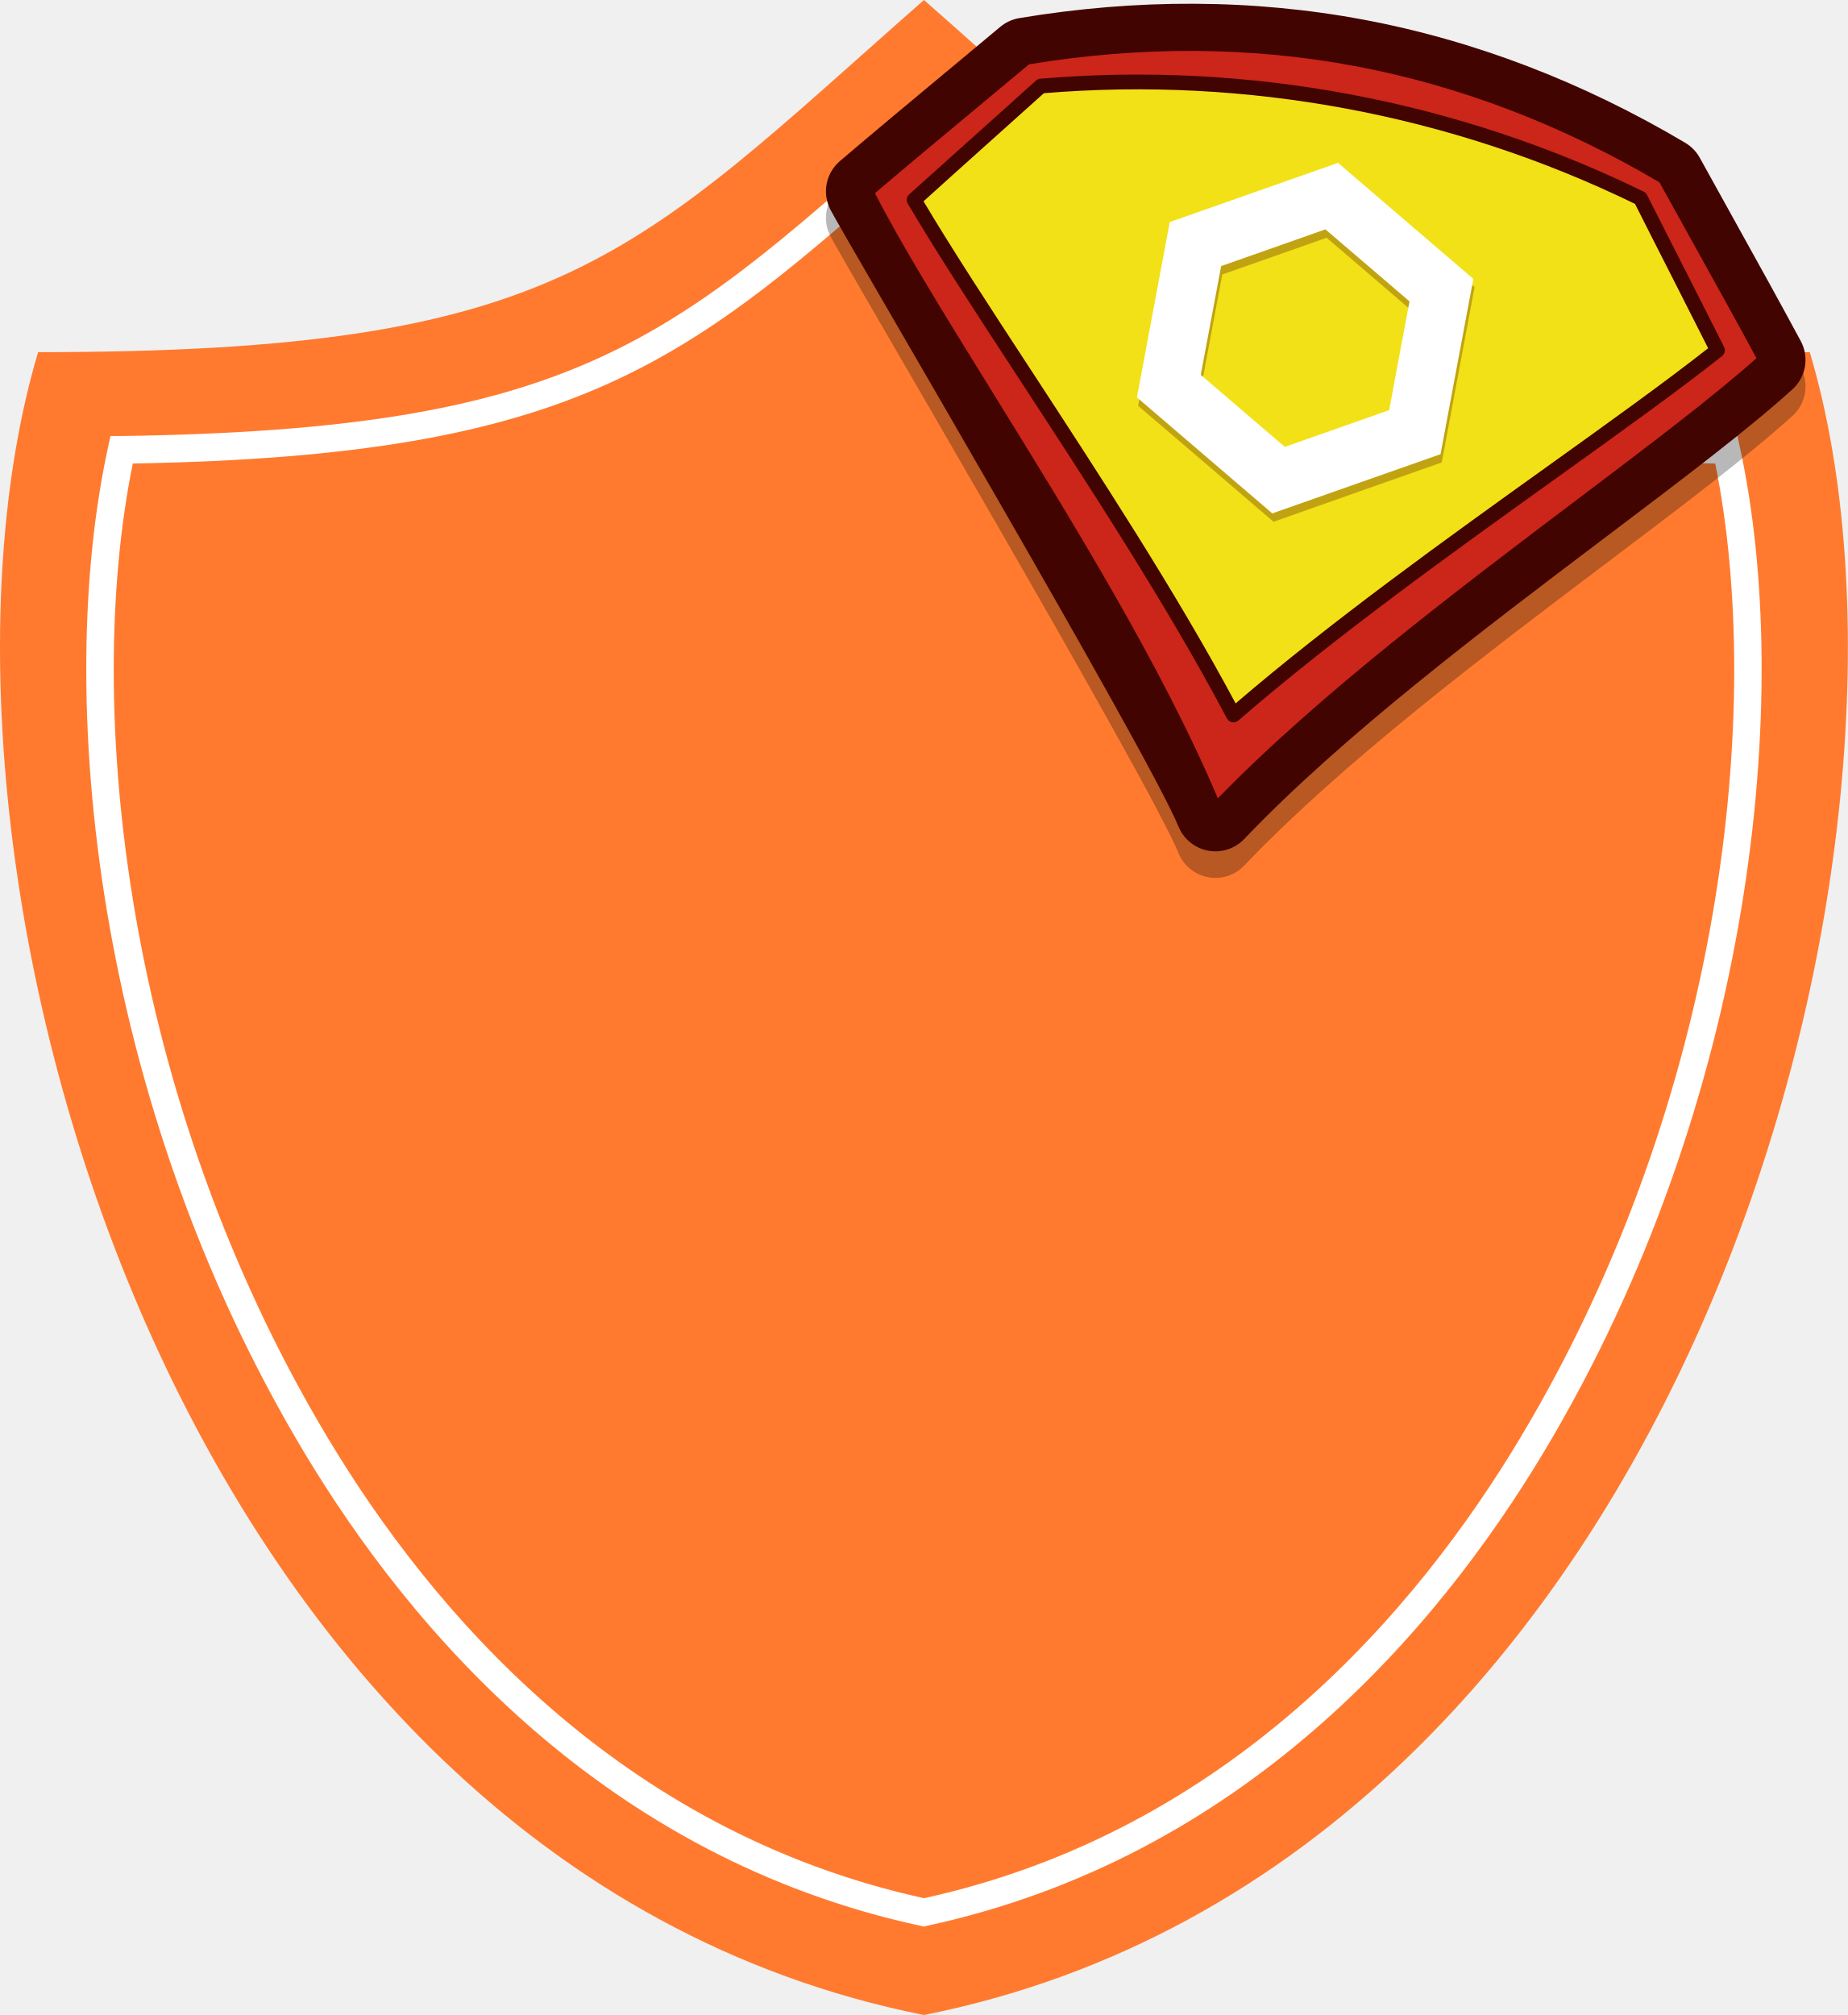
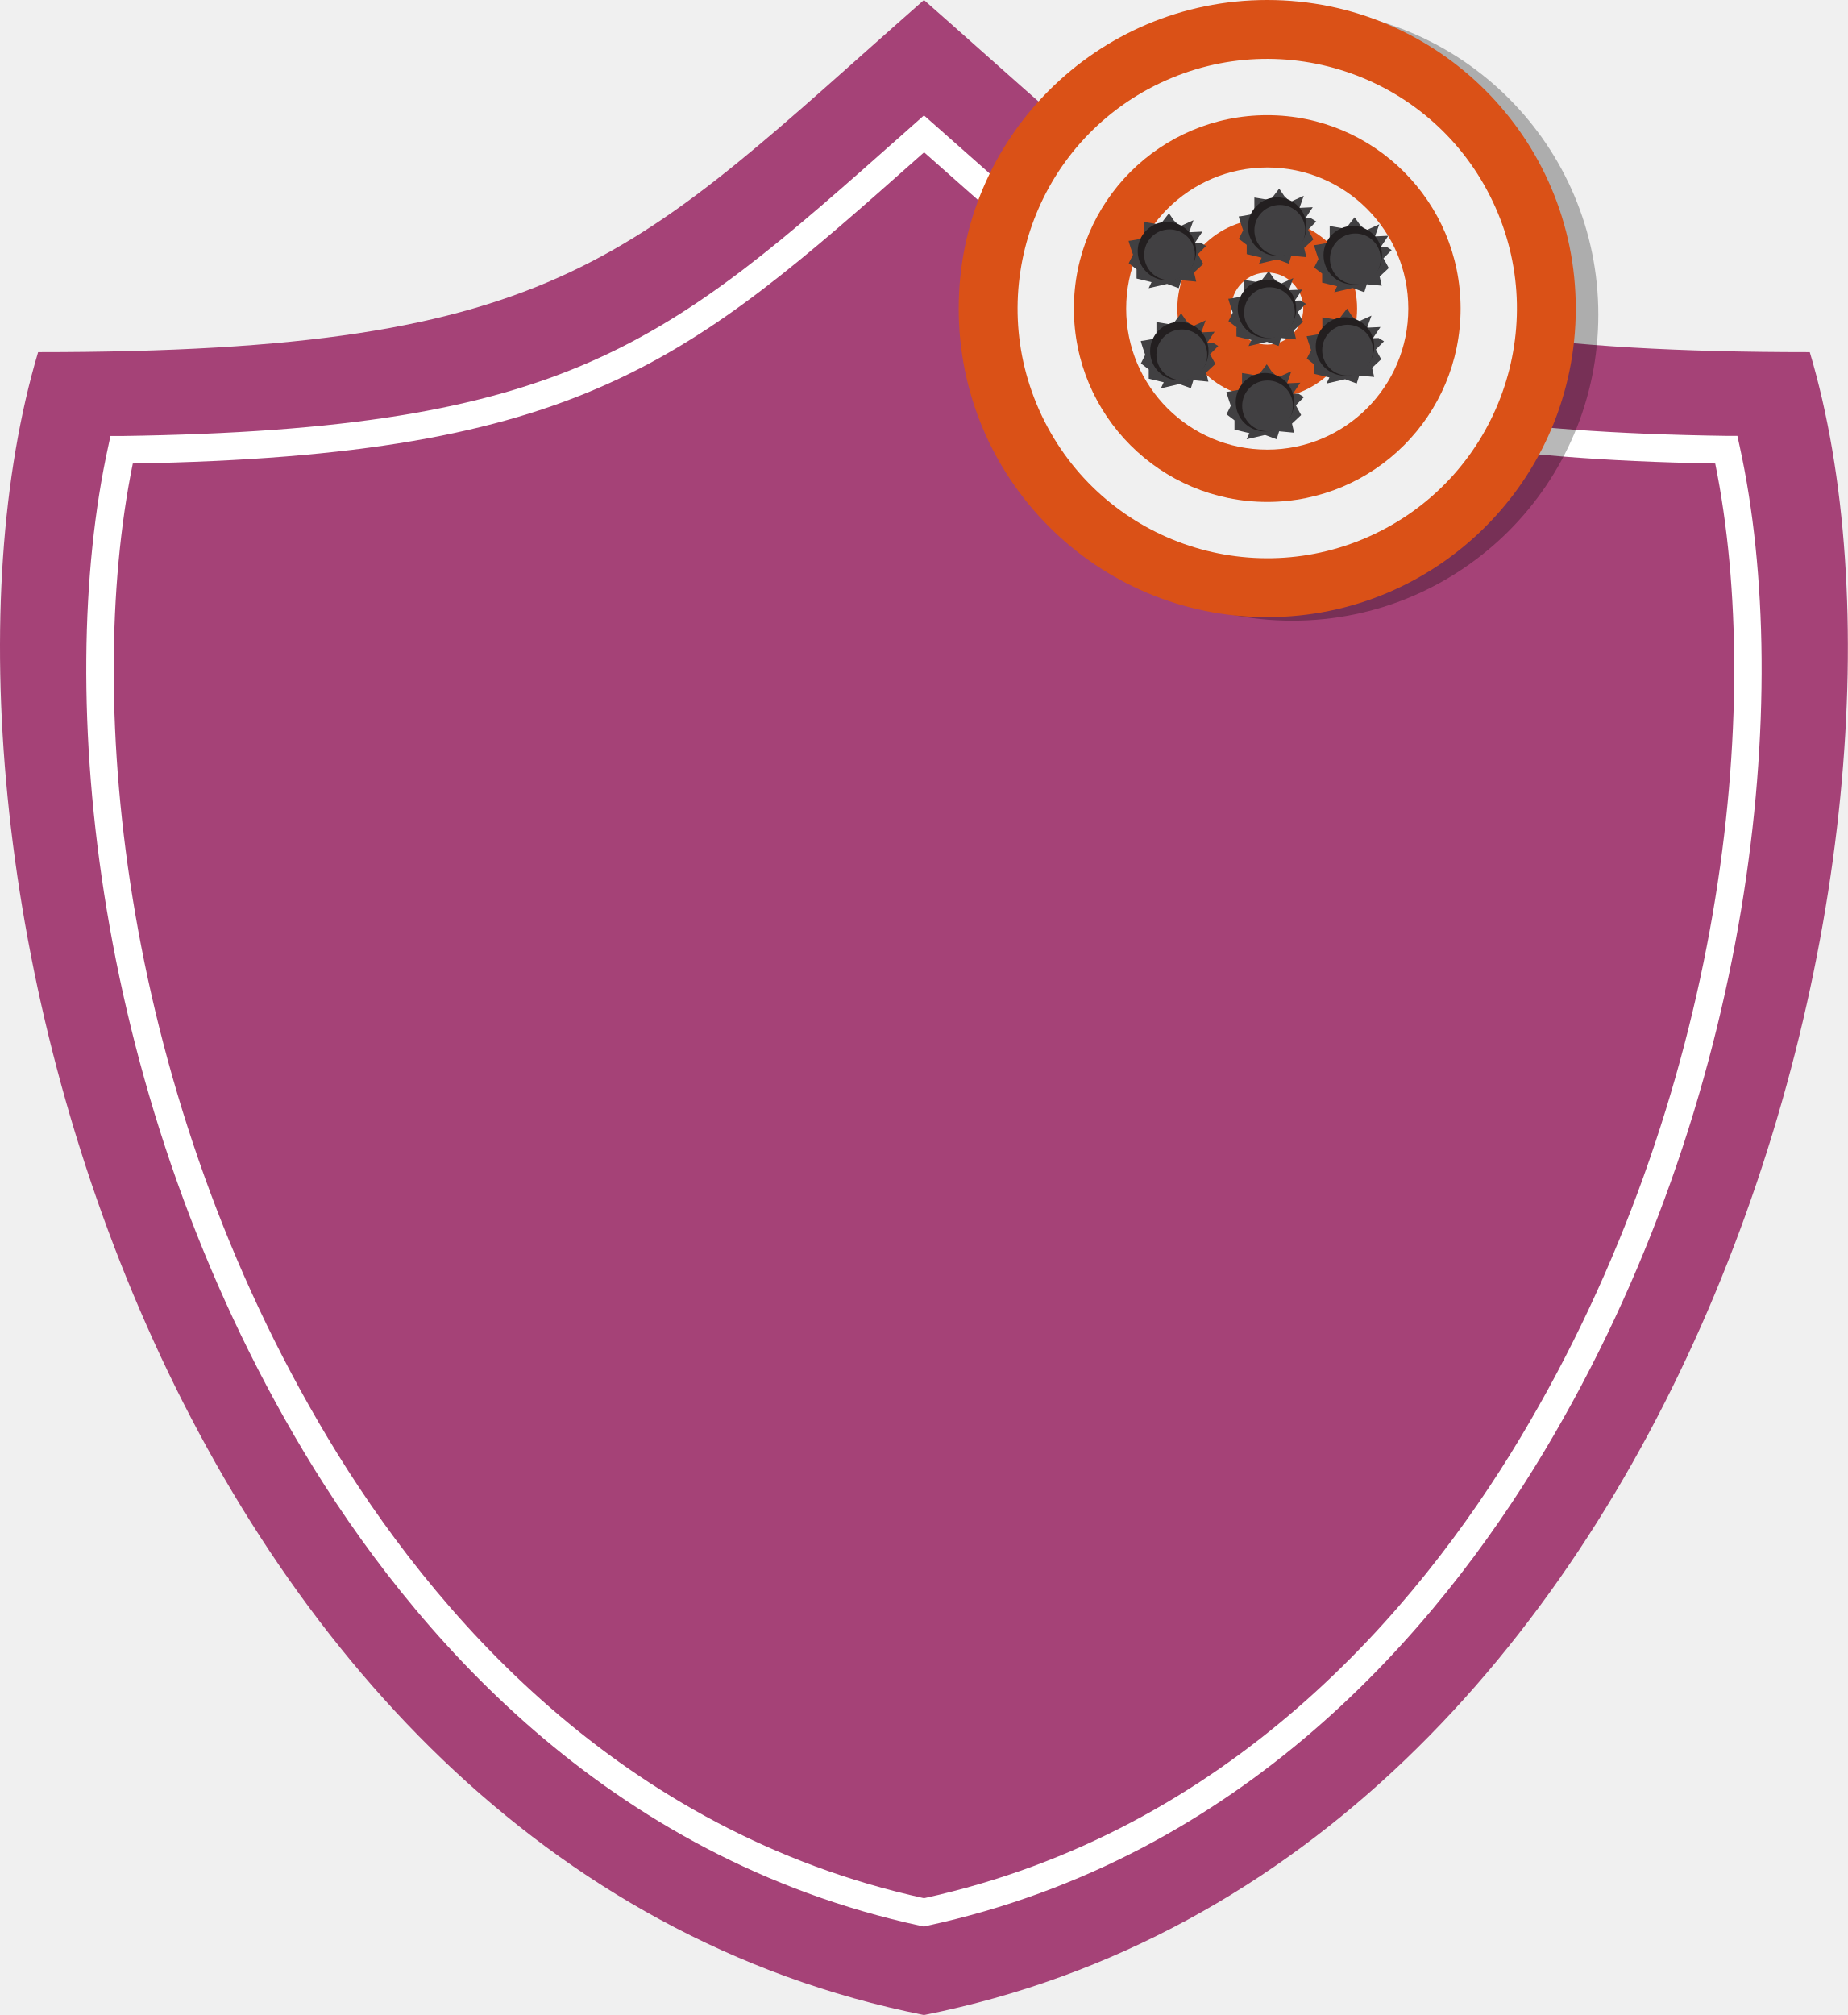
<svg xmlns="http://www.w3.org/2000/svg" viewBox="0 0 695.71 758.56">
  <defs>
-     <style>.cls-1{fill:#ff7a2f;}.cls-2{fill:#fff;}.cls-3,.cls-7{opacity:0.28;}.cls-4,.cls-7{fill:#420400;}.cls-5{fill:#cc251a;}.cls-6{fill:#f2e117;}</style>
+     <style>.cls-1{fill:#a54277;}.cls-2{fill:#fff;}.cls-3{opacity:0.28;}.cls-4{fill:#da5117;}.cls-5{fill:#f0f0f0;}.cls-6{fill:#414042;}.cls-7{fill:#231f20;}</style>
  </defs>
  <g id="Layer_2" data-name="Layer 2">
    <g id="Objects">
      <g id="Grupo_150" data-name="Grupo 150">
        <path id="Trazado_337" data-name="Trazado 337" class="cls-1" d="M347.86,0C238,96.67,213.19,132.57,14.35,132.57c-54.86,184.09,45.77,568.6,333.51,626,287.73-57.39,388.36-441.89,333.5-626C482.53,132.57,457.74,96.67,347.86,0Z" />
        <g id="Grupo_149" data-name="Grupo 149">
          <path id="Trazado_338" data-name="Trazado 338" class="cls-2" d="M347.86,725.27l-1.1-.24c-119-25.67-192-111.16-232.28-178.34C35.23,414.45,20.33,261.31,40.71,168.22l.88-4.08,4.12,0c168.76-2.38,205.41-34.9,294-113.45l8.15-7.25L356,50.64c88.55,78.55,125.2,111.07,294,113.45l4.11,0,.89,4.08c20.39,93.09,5.48,246.23-73.77,378.47C540.91,613.88,467.92,699.36,348.88,725ZM50,174.49c-18.65,91.42-3.26,238.93,73.41,366.82,39.08,65.21,109.71,148.1,224.47,173.28,114.75-25.18,185.39-108.07,224.47-173.28,76.67-127.89,92-275.4,73.41-366.82-169.12-2.93-209.31-38.59-296.55-116l-1.3-1.15-1.3,1.15C259.32,135.9,219.13,171.56,50,174.49Z" />
        </g>
      </g>
-       <path class="cls-3" d="M443.73,321.24a15,15,0,0,0,24.69,4.62c37.16-38.95,89.85-78.74,136.35-113.85,28.5-21.52,53.12-40.11,70.05-55.43a14.93,14.93,0,0,0,3.14-18.2c-7.75-14.43-16-29.37-24.83-45.18l-.17-.31q-6.42-11.53-13-23.47a15,15,0,0,0-5.48-5.66c-38.7-23-79.43-38.55-121.08-46.35s-85.25-8-129.68-.59a15.13,15.13,0,0,0-7.11,3.28q-10.12,8.47-20,16.67l-.73.6C341.9,49,328.7,60,316.22,70.63a15,15,0,0,0-3.67,18.12C317.16,97.93,432,292.72,443.73,321.24Z" />
-       <path class="cls-4" d="M443.73,311.24a15,15,0,0,0,24.69,4.62c37.16-38.95,89.85-78.74,136.35-113.85,28.5-21.52,53.12-40.11,70.05-55.43a14.93,14.93,0,0,0,3.14-18.2C670.21,114,661.92,99,653.13,83.2l-.17-.31q-6.42-11.53-13-23.47a15,15,0,0,0-5.48-5.66C595.77,30.8,555,15.21,513.39,7.41s-85.25-8-129.68-.59a15.13,15.13,0,0,0-7.11,3.28q-10.12,8.48-20,16.67l-.73.6C341.9,39,328.7,50,316.22,60.63a15,15,0,0,0-3.67,18.12C317.16,87.93,432,282.72,443.73,311.24Z" />
-       <path class="cls-5" d="M326,72C344.49,56.17,365,39.32,386.22,21.6Q514.76.16,626.82,66.65c13.35,24.19,26.39,47.32,37.94,68.82-43.57,39.43-146.2,106.13-207.18,170C423.86,223.87,352.3,124.56,326,72Z" />
-       <path class="cls-4" d="M457.07,308.24a2.77,2.77,0,0,1-2.06-1.66c-20.93-50.68-55.93-107.29-86.82-157.23-18.64-30.14-34.74-56.17-44.73-76.08a2.77,2.77,0,0,1,.68-3.35c12.44-10.64,25.63-21.6,39.59-33.2q10.2-8.49,20.71-17.25a2.72,2.72,0,0,1,1.32-.61c43-7.17,85.15-7,125.38.55S590.78,42,628.24,64.26a2.76,2.76,0,0,1,1,1q6.6,11.94,13,23.52c8.83,15.88,17.16,30.88,24.92,45.32a2.79,2.79,0,0,1-.58,3.38c-16.51,14.94-40.94,33.38-69.22,54.74-46.86,35.38-100,75.49-137.82,115.16A2.76,2.76,0,0,1,457.07,308.24ZM329.41,72.72c9.94,19.44,25.53,44.66,43.5,73.71,30.21,48.85,64.35,104,85.6,154.12,37.92-39,89.72-78.1,135.56-112.71,27.26-20.59,50.92-38.46,67.22-53-7.45-13.81-15.43-28.17-23.85-43.33q-6.26-11.27-12.68-22.88C588.05,47,549.48,32.24,510.12,24.87s-80.64-7.59-122.7-.66Q377.22,32.73,367.28,41C354,52.06,341.34,62.55,329.41,72.72Z" />
-       <path class="cls-6" d="M344.16,75.24c15.08-13.66,31.25-28,47.72-42.84Q510.5,22.89,617.63,74.66c10,19.84,19.87,39,29,57.21-43.37,34.33-124,86.8-182.24,137.31C428.4,201,372.17,122.93,344.16,75.24Z" />
-       <path class="cls-4" d="M463.87,271.91a2.78,2.78,0,0,1-1.94-1.44c-22.33-42.28-52.38-88.26-78.88-128.82-15.77-24.14-30.67-46.93-41.28-65a2.77,2.77,0,0,1,.53-3.47c7.76-7,15.82-14.23,24.05-21.6,7.76-6.94,15.68-14,23.67-21.25a2.79,2.79,0,0,1,1.64-.7A433.6,433.6,0,0,1,618.84,72.16a2.77,2.77,0,0,1,1.27,1.26c4.83,9.59,9.64,19,14.35,28.29,5,9.88,9.93,19.53,14.64,28.92a2.78,2.78,0,0,1-.76,3.42c-16.43,13-38.57,28.87-62,45.67-39.39,28.22-84,60.22-120.14,91.55A2.79,2.79,0,0,1,463.87,271.91ZM347.7,75.78c10.47,17.64,24.83,39.62,40,62.83,25.93,39.69,55.24,84.54,77.5,126.19,35.83-30.77,79.37-62,117.9-89.6,22.55-16.15,43.88-31.45,60-44.11-4.39-8.74-9-17.7-13.61-26.86-4.58-9-9.25-18.16-13.93-27.48A428,428,0,0,0,393,35.09c-7.76,7-15.45,13.89-23,20.63S354.94,69.24,347.7,75.78Z" />
-       <path class="cls-7" d="M530.19,86.79h0l-26-22.32L472.49,75.62,440.83,86.76l-6.17,33-6.18,33L454,174.59l25.48,21.84L511.8,185l31-10.9,6.18-33,6.18-33Zm-2.93,50.3-3.83,20.47-19.65,6.92-19.65,6.92-15.81-13.56L452.5,144.28l3.84-20.47,3.83-20.47,19.65-6.92,19.64-6.92,15.82,13.56,15.81,13.56Z" />
-       <path class="cls-2" d="M529.76,83.63h0l-26-22.32L472.06,72.45,440.4,83.6l-6.18,33-6.18,33,25.49,21.84L479,193.27l32.35-11.39,31-10.9,6.17-33,6.18-33Zm-2.94,50.3L523,154.4l-19.65,6.92-19.64,6.91-15.82-13.55-15.81-13.56,3.83-20.47,3.84-20.48,19.64-6.91L499,86.34,514.84,99.9l15.82,13.55Z" />
+       <ellipse class="cls-3" cx="486.54" cy="118.46" rx="115.21" ry="115.2" />
+       <path class="cls-4" d="M593.26,116.16A116.16,116.16,0,1,1,477.1,0,116.16,116.16,0,0,1,593.26,116.16Z" />
+       <circle class="cls-5" cx="477.1" cy="116.16" r="93.98" transform="translate(-3.67 216.04) rotate(-25.42)" />
+       <path class="cls-4" d="M549.9,116.16a72.8,72.8,0,1,1-72.8-72.8A72.81,72.81,0,0,1,549.9,116.16Z" />
+       <path class="cls-5" d="M530.21,116.16A53.11,53.11,0,1,1,477.1,63.05,53.11,53.11,0,0,1,530.21,116.16Z" />
+       <path class="cls-4" d="M510.93,116.16A33.84,33.84,0,1,1,477.1,82.32,33.83,33.83,0,0,1,510.93,116.16Z" />
+       <path class="cls-5" d="M490.66,116.16A13.56,13.56,0,1,1,477.1,102.6,13.56,13.56,0,0,1,490.66,116.16Z" />
+       <path class="cls-6" d="M519,127.24l2.06,1.25L518,131.58l2,3.67-3.44,3.22.81,3.44-5.64-.53-.94,3-4.37-1.61-7,1.61,1.08-2.28-5.64-1.34v-3.49L492,135l1.61-3.21s-1.88-5.38-1.61-5.25,5.84-1,5.84-1v-6.08l6,1,3.31-4.29L509,119l2.29,2.1,5.05-2.28-1.62,4.53,5-.24-2.82,4.21Z" />
+       <path class="cls-7" d="M517.36,130.42a11,11,0,1,1-10.95-11A11,11,0,0,1,517.36,130.42Z" />
+       <path class="cls-6" d="M516.91,131.82a9.56,9.56,0,1,1-9.56-9.56A9.56,9.56,0,0,1,516.91,131.82Z" />
+       <path class="cls-6" d="M456.6,129l2.06,1.26-3.09,3.08,2,3.67-3.45,3.22.82,3.45-5.65-.54-.94,3L444,144.58l-6.95,1.61,1.08-2.28-5.64-1.34v-3.49l-2.95-2.28,1.61-3.21s-1.88-5.38-1.61-5.25,5.84-1,5.84-1v-6.09l6,1,3.31-4.29,1.93,2.82,2.28,2.1,5-2.28-1.62,4.53,5-.24-2.82,4.21Z" />
+       <path class="cls-7" d="M455,132.19a11,11,0,1,1-11-11A11,11,0,0,1,455,132.19Z" />
+       <path class="cls-6" d="M454.5,133.59a9.56,9.56,0,1,1-9.56-9.56A9.56,9.56,0,0,1,454.5,133.59Z" />
+       <path class="cls-6" d="M488.88,148.23l2.06,1.25-3.08,3.09,2,3.67-3.44,3.22.81,3.44-5.65-.54-.94,3-4.37-1.61-6.94,1.61,1.07-2.29-5.63-1.34v-3.49l-3-2.28,1.61-3.21s-1.87-5.37-1.61-5.24,5.84-1,5.84-1v-6.08l6,1,3.31-4.29,1.92,2.82,2.28,2.1,5.05-2.28-1.61,4.53,5-.24-2.82,4.2Z" />
+       <path class="cls-7" d="M487.24,151.41a11,11,0,1,1-11-11A11,11,0,0,1,487.24,151.41Z" />
+       <path class="cls-6" d="M486.78,152.8a9.56,9.56,0,1,1-9.56-9.56A9.56,9.56,0,0,1,486.78,152.8Z" />
+       <path class="cls-6" d="M452,91.35l2.06,1.25L451,95.69l2,3.67-3.45,3.22.81,3.44-5.64-.53-.94,3-4.37-1.61-6.95,1.61,1.08-2.28-5.64-1.35v-3.48l-2.95-2.29,1.61-3.21s-1.88-5.37-1.61-5.24,5.84-1,5.84-1V83.57l6,1,3.31-4.29L442,83.08l2.28,2.1,5.05-2.28-1.62,4.53,5-.24-2.82,4.2Z" />
+       <path class="cls-7" d="M450.34,94.53a11,11,0,1,1-10.95-11A11,11,0,0,1,450.34,94.53Z" />
+       <path class="cls-6" d="M449.89,95.92a9.56,9.56,0,1,1-9.56-9.56A9.57,9.57,0,0,1,449.89,95.92Z" />
+       <path class="cls-6" d="M493.5,82.13l2.05,1.25-3.08,3.09,2,3.66L491,93.36l.81,3.44-5.65-.54-.94,3-4.37-1.61L474,99.3,475,97l-5.63-1.34V92.19l-2.95-2.28,1.61-3.21s-1.88-5.38-1.61-5.24,5.83-1,5.83-1V74.35l6,1L481.6,71l1.92,2.81L485.8,76l5.06-2.29-1.62,4.54,5-.24-2.81,4.2Z" />
+       <path class="cls-7" d="M491.85,85.3a11,11,0,1,1-11-11A11,11,0,0,1,491.85,85.3Z" />
+       <path class="cls-6" d="M491.4,86.7a9.57,9.57,0,1,1-9.57-9.56A9.57,9.57,0,0,1,491.4,86.7Z" />
+       <path class="cls-6" d="M521.94,92.89l2,1.25-3.08,3.09,2,3.67-3.44,3.22.81,3.44-5.65-.54-.94,3-4.37-1.61-6.94,1.61,1.07-2.28-5.63-1.34V103l-3-2.28,1.61-3.21s-1.87-5.38-1.61-5.24,5.84-1,5.84-1V85.11l6,1L510,81.8,512,84.61l2.28,2.11,5-2.28L517.68,89l5-.24-2.82,4.2Z" />
+       <path class="cls-7" d="M520.29,96.06a11,11,0,1,1-11-11A11,11,0,0,1,520.29,96.06Z" />
+       <path class="cls-6" d="M519.83,97.46a9.56,9.56,0,1,1-9.56-9.56A9.56,9.56,0,0,1,519.83,97.46Z" />
+       <path class="cls-6" d="M489.61,113.12l2.06,1.25-3.08,3.08,2,3.67-3.45,3.22.82,3.45-5.65-.54-.94,3L477,128.68l-6.94,1.61,1.07-2.28-5.63-1.34v-3.49l-3-2.28,1.61-3.21s-1.87-5.38-1.61-5.24,5.84-1,5.84-1v-6.09l6,1,3.31-4.3,1.92,2.82,2.28,2.1,5.05-2.28-1.61,4.53,5-.23-2.82,4.2Z" />
+       <path class="cls-7" d="M488,116.29a11,11,0,1,1-11-11A11,11,0,0,1,488,116.29Z" />
+       <path class="cls-6" d="M487.51,117.69a9.56,9.56,0,1,1-9.56-9.56A9.56,9.56,0,0,1,487.51,117.69Z" />
    </g>
  </g>
</svg>
